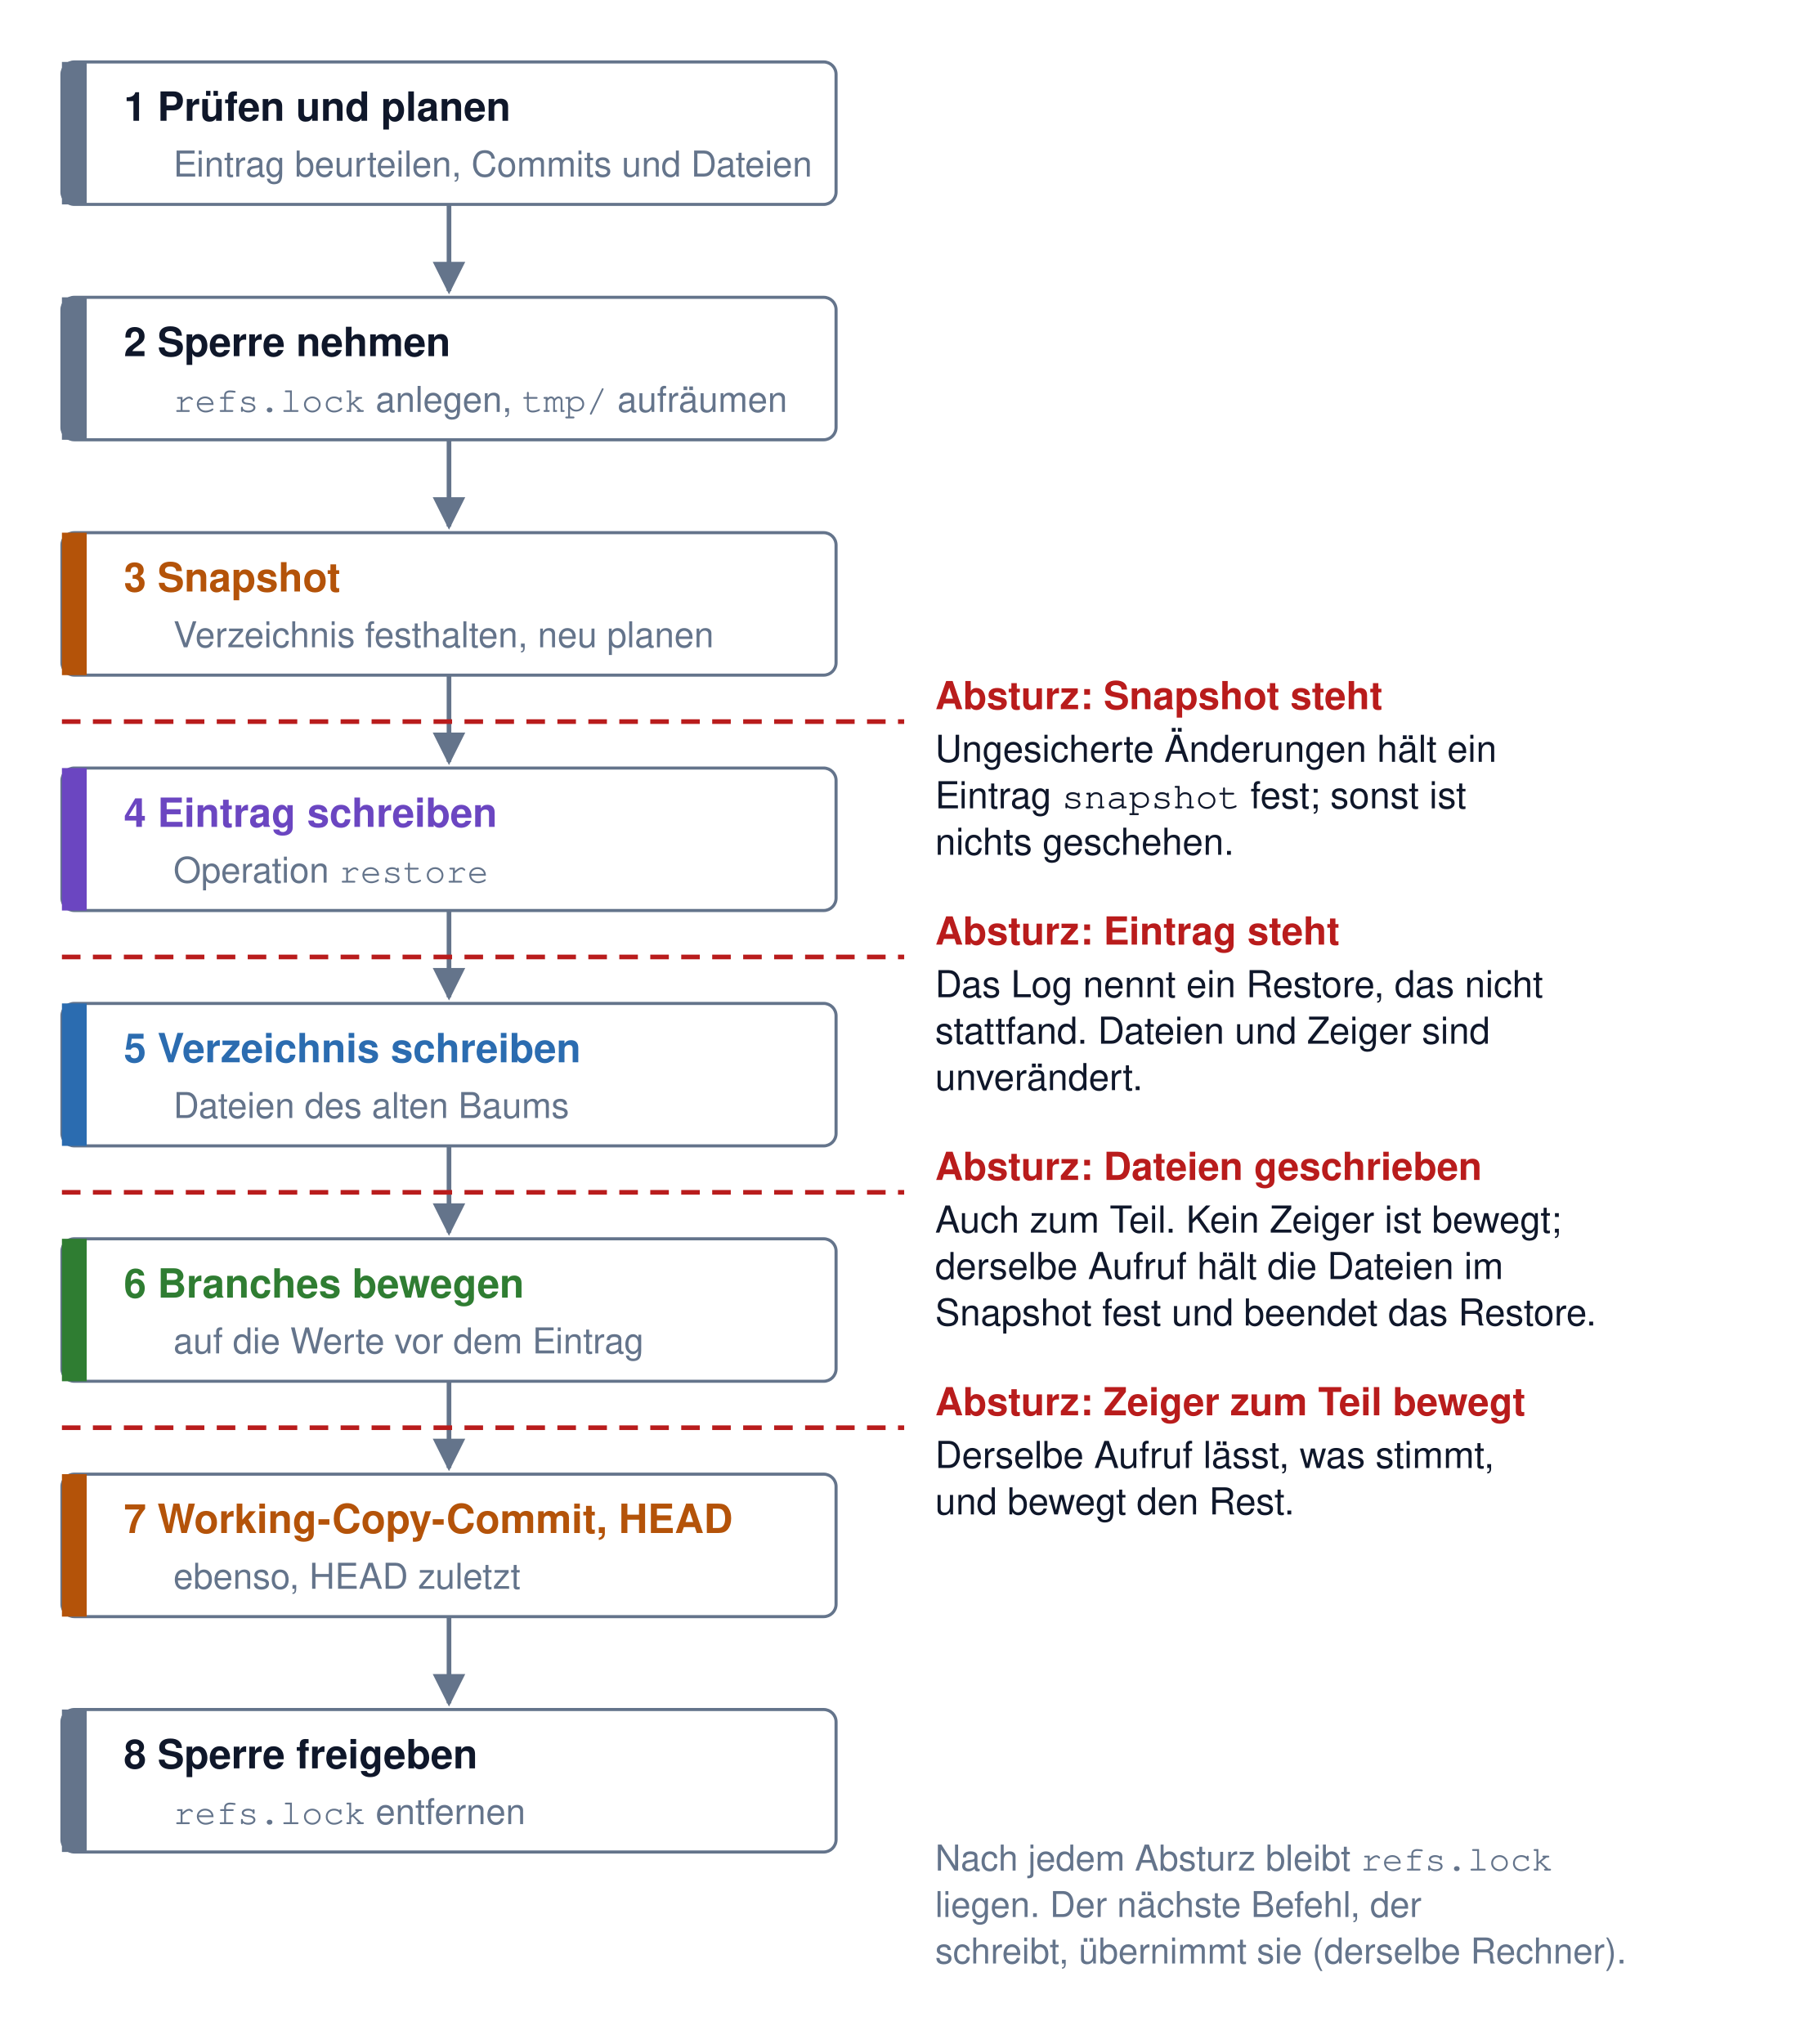
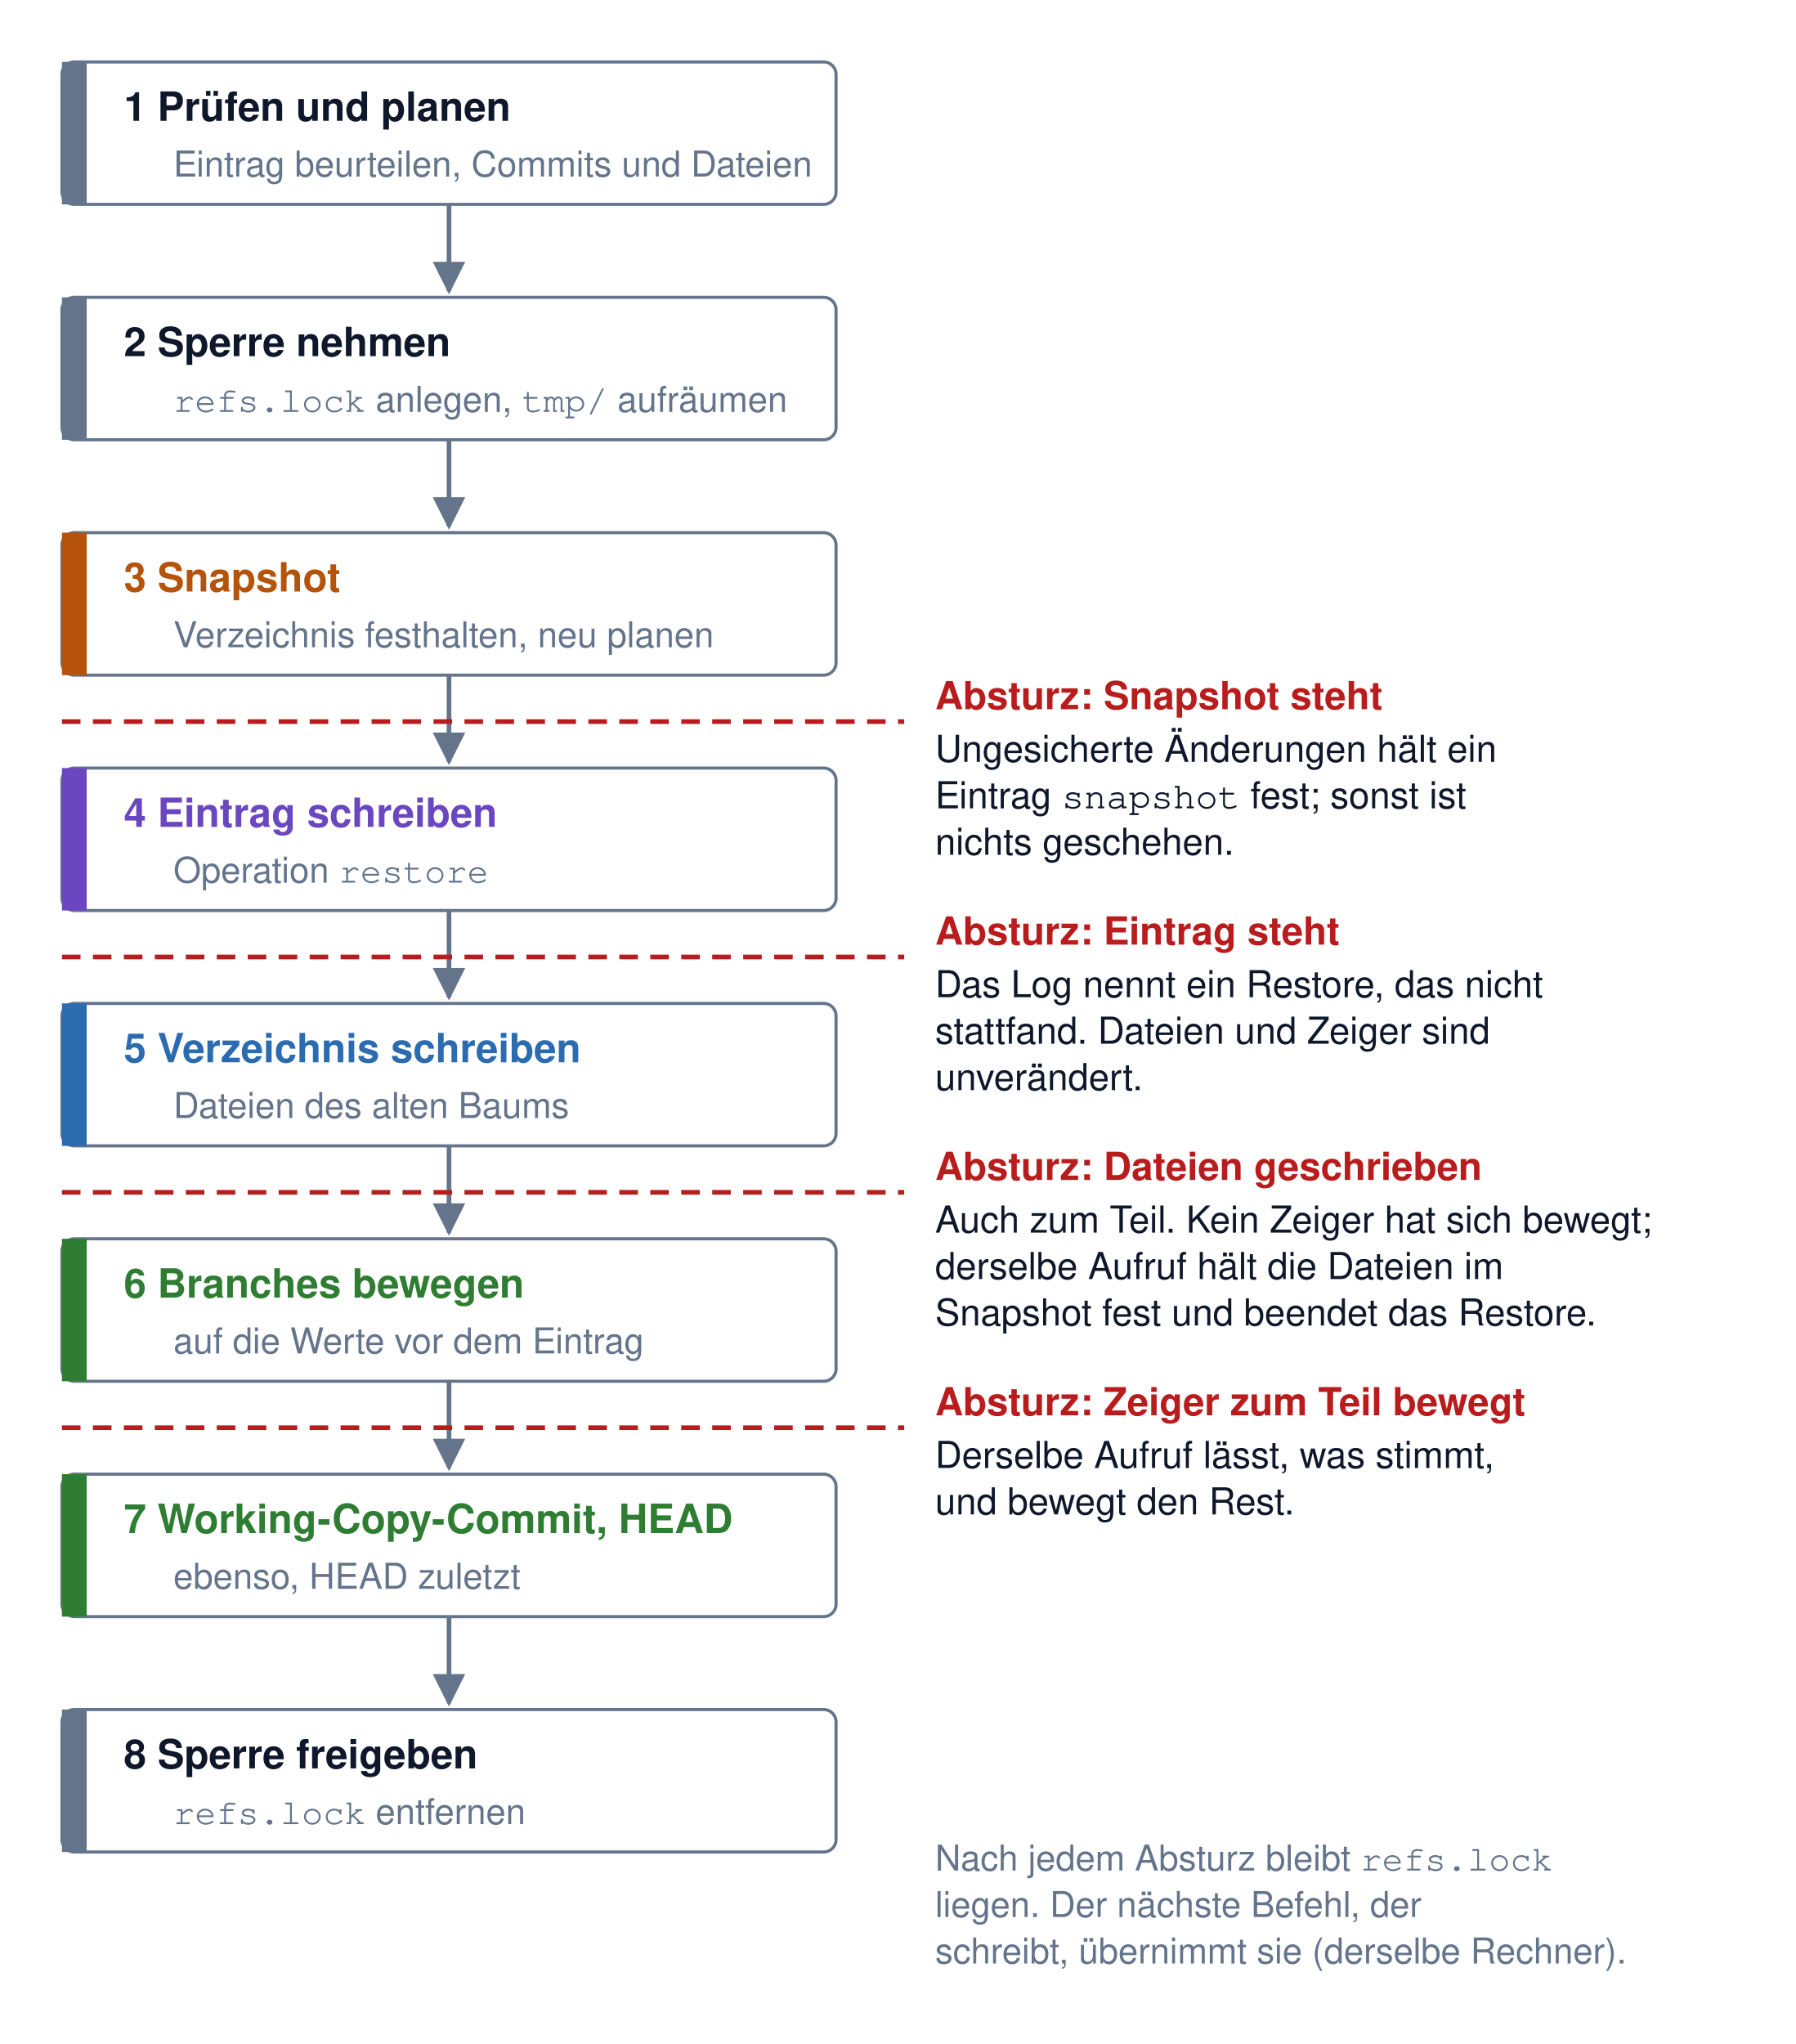
<svg xmlns="http://www.w3.org/2000/svg" viewBox="0 0 580 660" font-family="Helvetica, Arial, sans-serif">
  <defs>
    <marker id="arrow" viewBox="0 0 10 10" refX="9" refY="5" markerWidth="7" markerHeight="7" orient="auto">
      <path d="M0,0 L10,5 L0,10 z" fill="#64748B" />
    </marker>
  </defs>
  <rect x="0" y="0" width="580" height="660" fill="#FFFFFF" />
  <g stroke="#64748B" stroke-width="1" fill="#FFFFFF">
    <rect x="20" y="20" width="250" height="46" rx="4" />
    <rect x="20" y="96" width="250" height="46" rx="4" />
    <rect x="20" y="172" width="250" height="46" rx="4" />
    <rect x="20" y="248" width="250" height="46" rx="4" />
    <rect x="20" y="324" width="250" height="46" rx="4" />
    <rect x="20" y="400" width="250" height="46" rx="4" />
    <rect x="20" y="476" width="250" height="46" rx="4" />
    <rect x="20" y="552" width="250" height="46" rx="4" />
  </g>
  <g>
    <rect x="20" y="20" width="8" height="46" fill="#64748B" />
    <rect x="20" y="96" width="8" height="46" fill="#64748B" />
    <rect x="20" y="172" width="8" height="46" fill="#B45309" />
    <rect x="20" y="248" width="8" height="46" fill="#6B46C1" />
    <rect x="20" y="324" width="8" height="46" fill="#2B6CB0" />
    <rect x="20" y="400" width="8" height="46" fill="#2F7D32" />
-     <rect x="20" y="476" width="8" height="46" fill="#B45309" />
+     <rect x="20" y="476" width="8" height="46" fill="#2F7D32" />
    <rect x="20" y="552" width="8" height="46" fill="#64748B" />
  </g>
  <g font-size="13" font-weight="bold" fill="#0F172A">
    <text x="40" y="39">1  Prüfen und planen</text>
    <text x="40" y="115">2  Sperre nehmen</text>
    <text x="40" y="191" fill="#B45309">3  Snapshot</text>
    <text x="40" y="267" fill="#6B46C1">4  Eintrag schreiben</text>
    <text x="40" y="343" fill="#2B6CB0">5  Verzeichnis schreiben</text>
    <text x="40" y="419" fill="#2F7D32">6  Branches bewegen</text>
-     <text x="40" y="495" fill="#B45309">7  Working-Copy-Commit, HEAD</text>
+     <text x="40" y="495" fill="#2F7D32">7  Working-Copy-Commit, HEAD</text>
    <text x="40" y="571">8  Sperre freigeben</text>
  </g>
  <g font-size="11.5" fill="#64748B">
    <text x="56" y="57">Eintrag beurteilen, Commits und Dateien</text>
    <text x="56" y="133">
      <tspan font-family="Courier, monospace">refs.lock</tspan> anlegen, <tspan font-family="Courier, monospace">tmp/</tspan> aufräumen</text>
    <text x="56" y="209">Verzeichnis festhalten, neu planen</text>
    <text x="56" y="285">Operation <tspan font-family="Courier, monospace">restore</tspan>
    </text>
    <text x="56" y="361">Dateien des alten Baums</text>
    <text x="56" y="437">auf die Werte vor dem Eintrag</text>
    <text x="56" y="513">ebenso, HEAD zuletzt</text>
    <text x="56" y="589">
      <tspan font-family="Courier, monospace">refs.lock</tspan> entfernen</text>
  </g>
  <g stroke="#64748B" stroke-width="1.5" marker-end="url(#arrow)">
    <line x1="145" y1="66" x2="145" y2="94" />
    <line x1="145" y1="142" x2="145" y2="170" />
    <line x1="145" y1="218" x2="145" y2="246" />
    <line x1="145" y1="294" x2="145" y2="322" />
    <line x1="145" y1="370" x2="145" y2="398" />
    <line x1="145" y1="446" x2="145" y2="474" />
    <line x1="145" y1="522" x2="145" y2="550" />
  </g>
  <g stroke="#B91C1C" stroke-width="1.5" stroke-dasharray="6 4">
    <line x1="20" y1="233" x2="292" y2="233" />
    <line x1="20" y1="309" x2="292" y2="309" />
    <line x1="20" y1="385" x2="292" y2="385" />
    <line x1="20" y1="461" x2="292" y2="461" />
  </g>
  <g font-size="12.5" font-weight="bold" fill="#B91C1C">
    <text x="302" y="229">Absturz: Snapshot steht</text>
    <text x="302" y="305">Absturz: Eintrag steht</text>
    <text x="302" y="381">Absturz: Dateien geschrieben</text>
    <text x="302" y="457">Absturz: Zeiger zum Teil bewegt</text>
  </g>
  <g font-size="12" fill="#0F172A">
    <text x="302" y="246">Ungesicherte Änderungen hält ein</text>
    <text x="302" y="261">Eintrag <tspan font-family="Courier, monospace">snapshot</tspan> fest; sonst ist</text>
    <text x="302" y="276">nichts geschehen.</text>
    <text x="302" y="322">Das Log nennt ein Restore, das nicht</text>
    <text x="302" y="337">stattfand. Dateien und Zeiger sind</text>
    <text x="302" y="352">unverändert.</text>
-     <text x="302" y="398">Auch zum Teil. Kein Zeiger ist bewegt;</text>
+     <text x="302" y="398">Auch zum Teil. Kein Zeiger hat sich bewegt;</text>
    <text x="302" y="413">derselbe Aufruf hält die Dateien im</text>
    <text x="302" y="428">Snapshot fest und beendet das Restore.</text>
    <text x="302" y="474">Derselbe Aufruf lässt, was stimmt,</text>
    <text x="302" y="489">und bewegt den Rest.</text>
  </g>
  <text x="302" y="604" font-size="11.5" fill="#64748B">Nach jedem Absturz bleibt <tspan font-family="Courier, monospace">refs.lock</tspan>
  </text>
  <text x="302" y="619" font-size="11.5" fill="#64748B">liegen. Der nächste Befehl, der</text>
  <text x="302" y="634" font-size="11.5" fill="#64748B">schreibt, übernimmt sie (derselbe Rechner).</text>
</svg>
